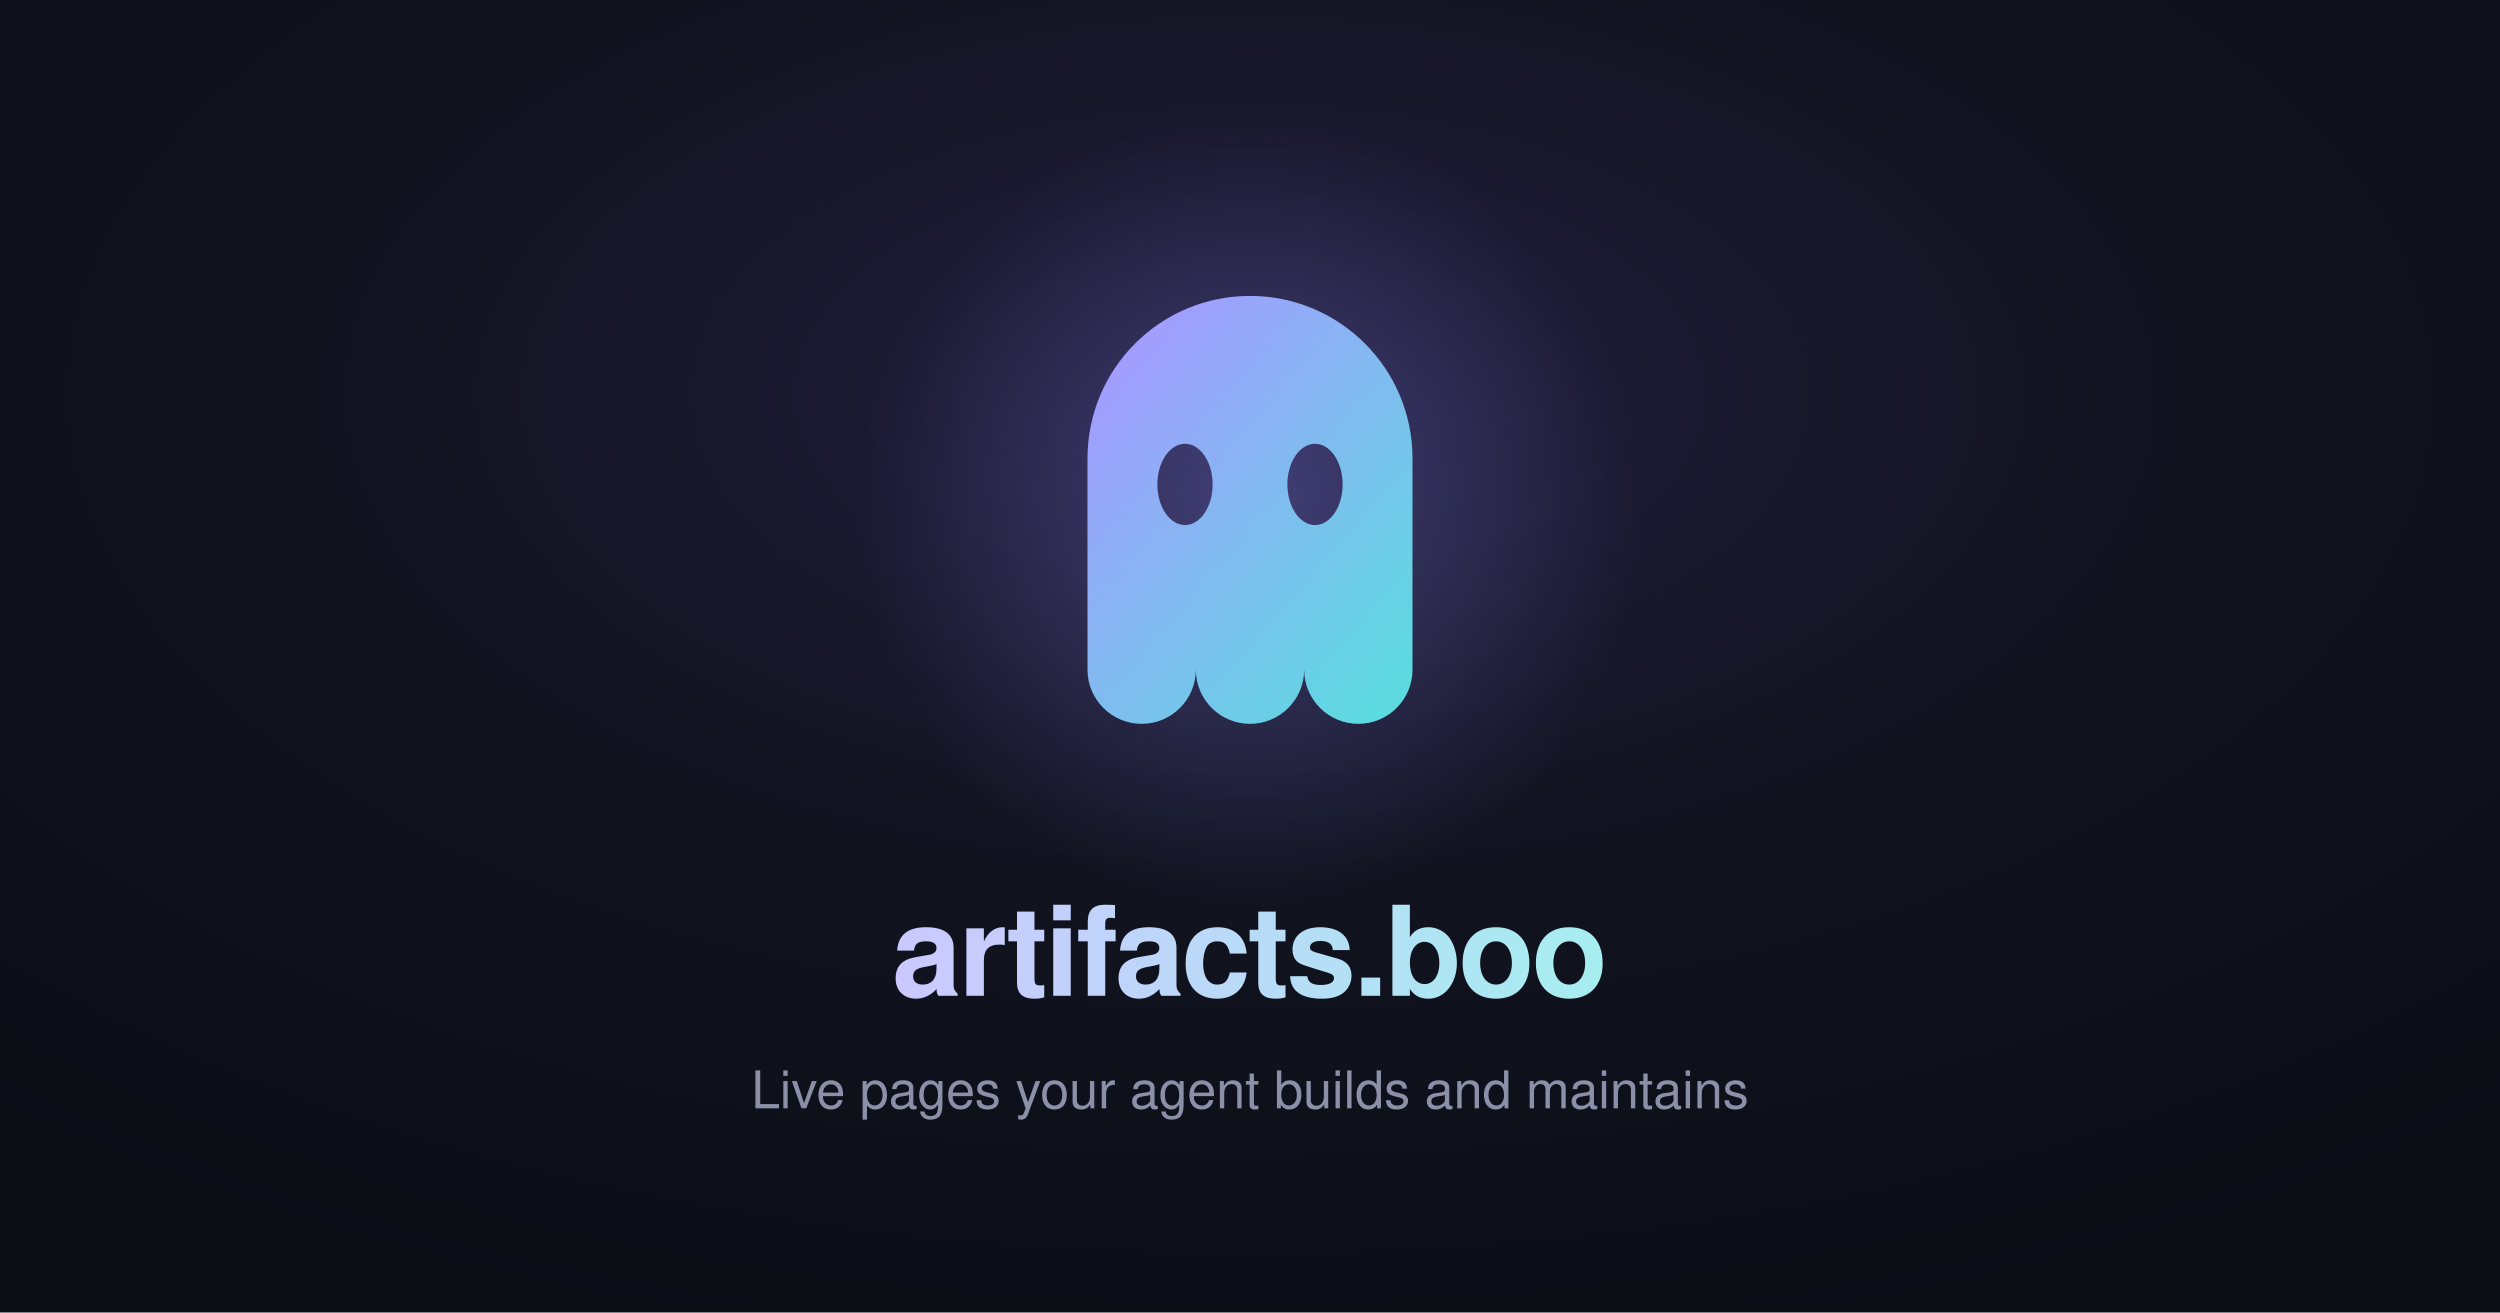
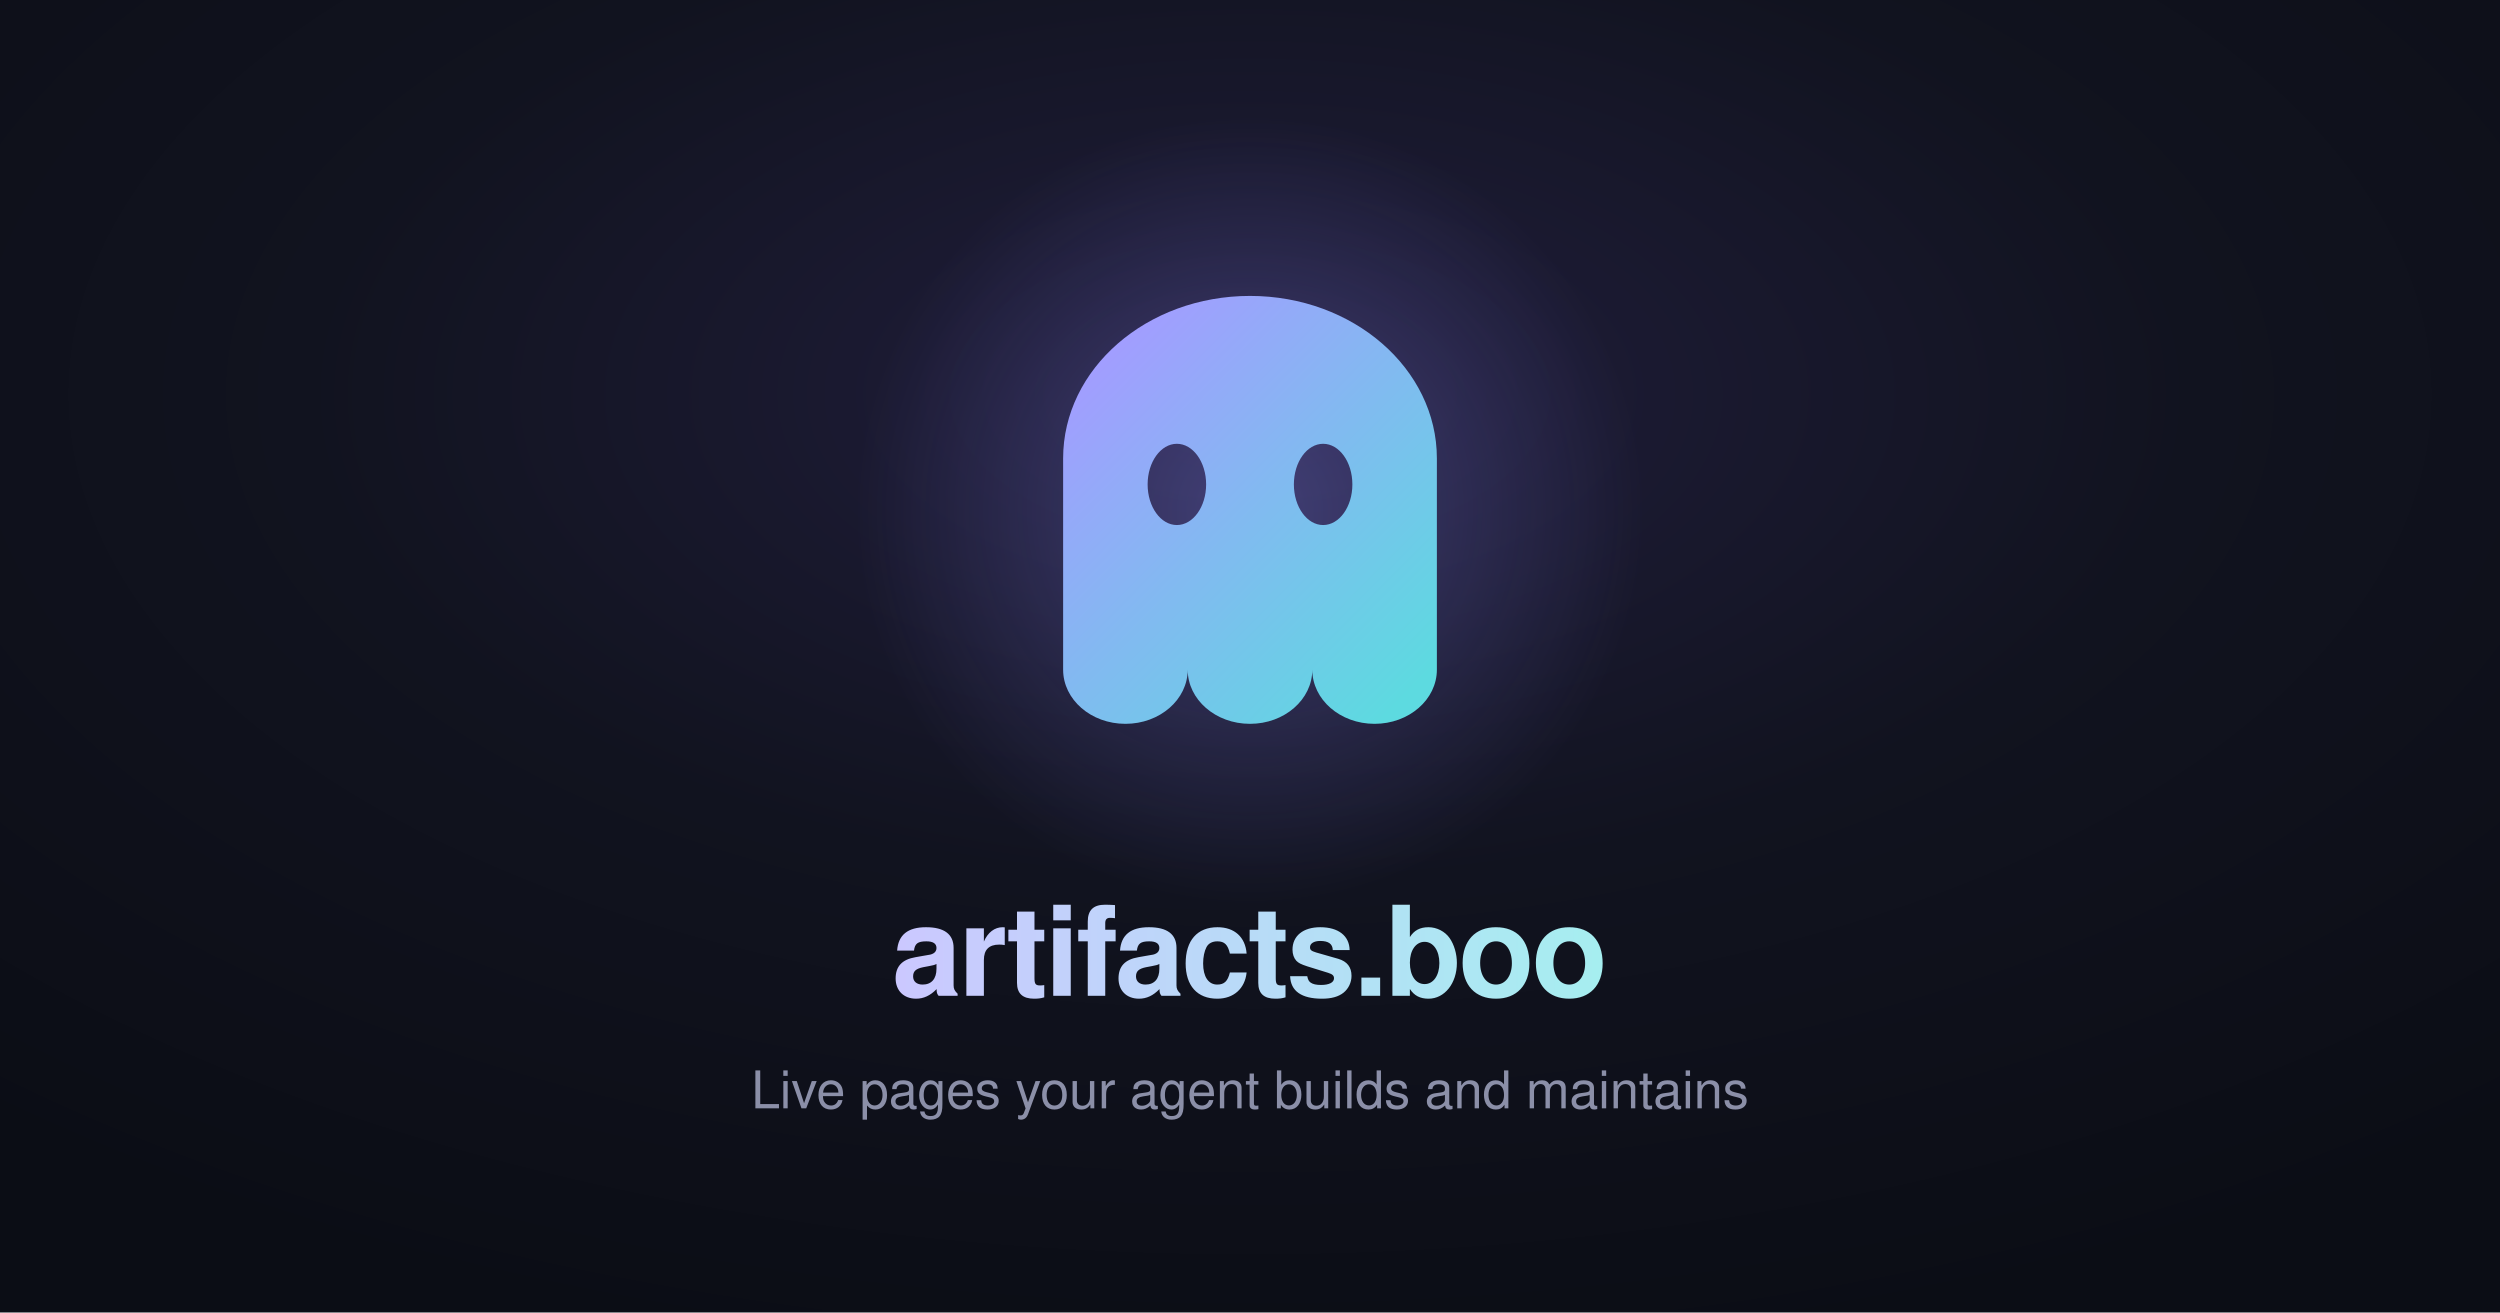
<svg xmlns="http://www.w3.org/2000/svg" width="1200" height="630" viewBox="0 0 1200 630">
  <defs>
    <radialGradient id="glow" cx="50%" cy="30%" r="75%">
      <stop offset="0" stop-color="#211e3d" />
      <stop offset="0.5" stop-color="#11131f" />
      <stop offset="1" stop-color="#0b0d15" />
    </radialGradient>
    <linearGradient id="signal" x1="0.15" y1="0.1" x2="0.9" y2="0.95">
      <stop offset="0" stop-color="#a29dff" />
      <stop offset="1" stop-color="#5ddae0" />
    </linearGradient>
    <linearGradient id="word" x1="0" y1="0" x2="1" y2="0">
      <stop offset="0" stop-color="#cbc8ff" />
      <stop offset="1" stop-color="#a6eef0" />
    </linearGradient>
    <radialGradient id="halo" cx="50%" cy="50%" r="50%">
      <stop offset="0" stop-color="#8f8cff" stop-opacity="0.32" />
      <stop offset="1" stop-color="#8f8cff" stop-opacity="0" />
    </radialGradient>
  </defs>
  <rect width="1200" height="630" fill="url(#glow)" />
  <circle cx="600" cy="245" r="190" fill="url(#halo)" />
-   <path fill="url(#signal)" fill-rule="evenodd" transform="translate(600 245) scale(0.78) translate(-256 -260)" d="M156 228A100 100 0 0 1 356 228V358A33.333 33.333 0 0 1 289.333 358A33.333 33.333 0 0 1 222.667 358A33.333 33.333 0 0 1 156 358Z M199 244a17 25 0 1 0 34 0a17 25 0 1 0 -34 0Z M279 244a17 25 0 1 0 34 0a17 25 0 1 0 -34 0Z" />
+   <path fill="url(#signal)" fill-rule="evenodd" transform="translate(600 245) scale(0.78) translate(-256 -260)" d="M141 228A115 100 0 0 1 371 228V358A38.333 33.333 0 0 1 294.333 358A38.333 33.333 0 0 1 217.667 358A38.333 33.333 0 0 1 141 358Z M193 244a18 25 0 1 0 36 0a18 25 0 1 0 -36 0Z M283 244a18 25 0 1 0 36 0a18 25 0 1 0 -36 0Z" />
  <text x="600" y="478" text-anchor="middle" font-family="Helvetica Neue, Helvetica, Arial, sans-serif" font-weight="700" font-size="60" letter-spacing="-1.5" fill="url(#word)">artifacts.boo</text>
  <text x="600" y="532" text-anchor="middle" font-family="Helvetica Neue, Helvetica, Arial, sans-serif" font-size="25" fill="#8b8fa8">Live pages your agent builds and maintains</text>
</svg>
